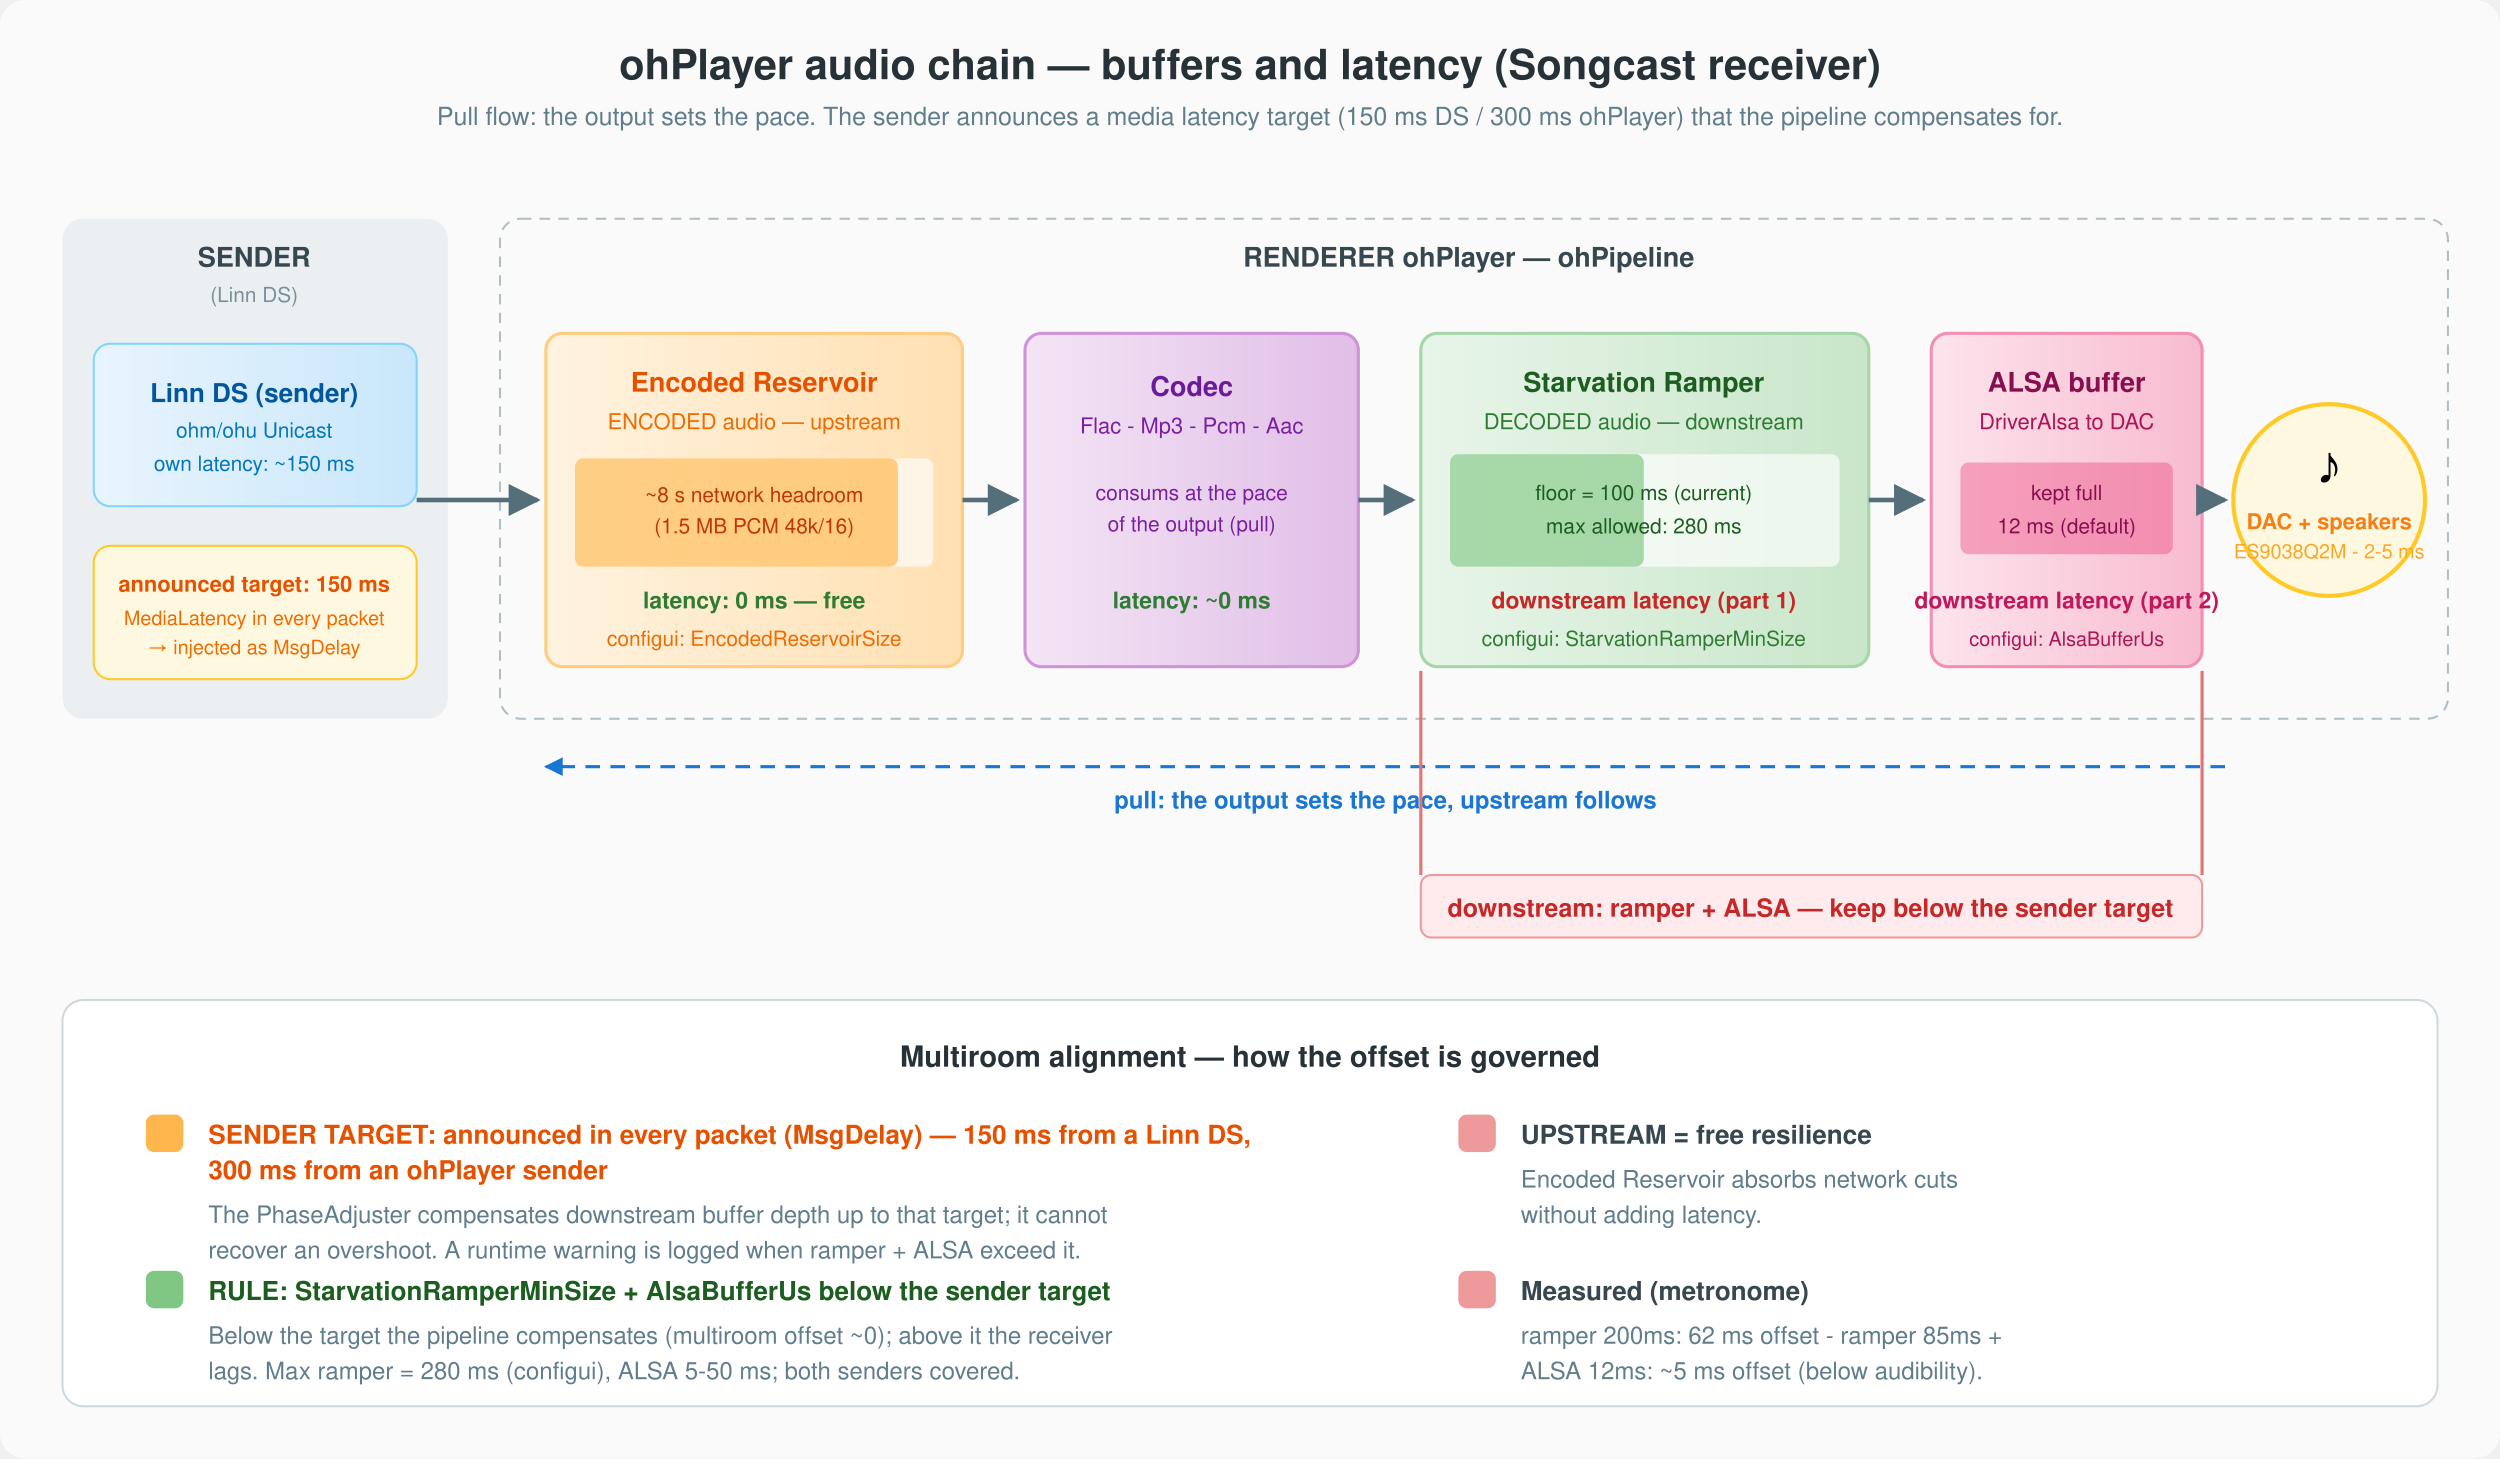
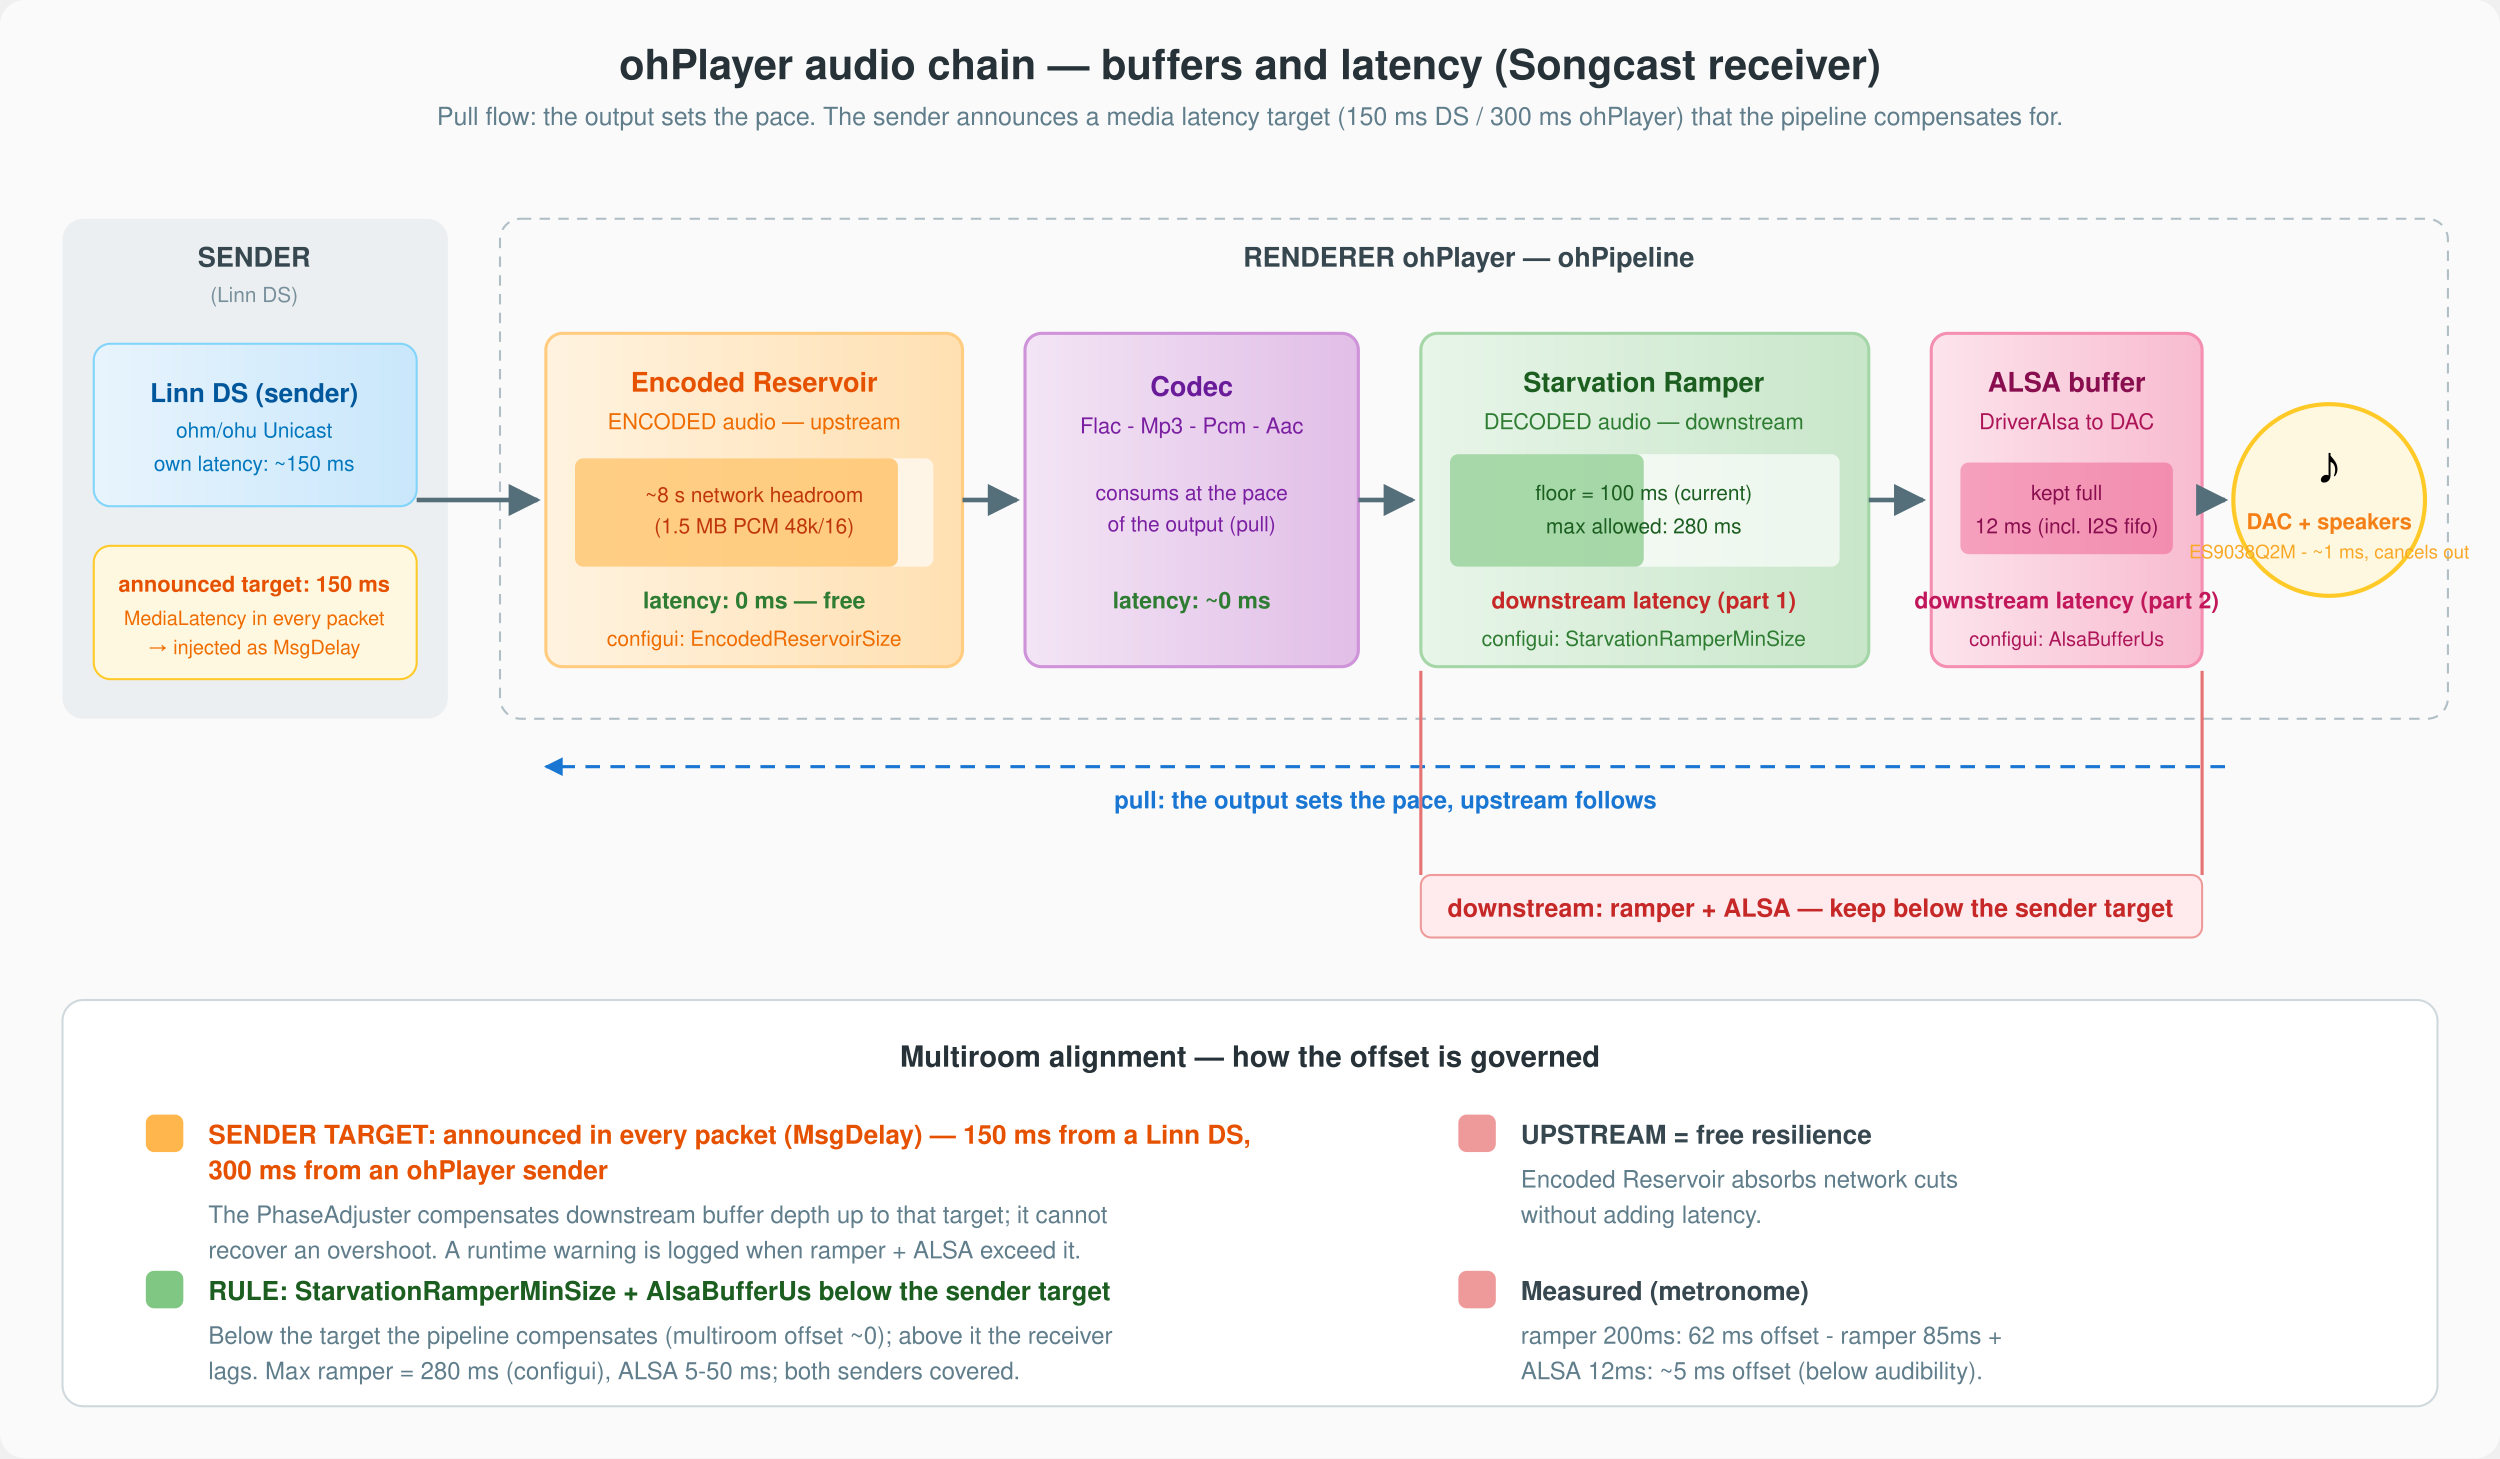
<svg xmlns="http://www.w3.org/2000/svg" width="1200" height="700" viewBox="0 0 1200 700" font-family="Helvetica, Arial, sans-serif">
  <defs>
    <linearGradient id="net" x1="0" y1="0" x2="1" y2="0">
      <stop offset="0" stop-color="#e8f4fd" />
      <stop offset="1" stop-color="#c9e7fb" />
    </linearGradient>
    <linearGradient id="encbuf" x1="0" y1="0" x2="1" y2="0">
      <stop offset="0" stop-color="#fff3e0" />
      <stop offset="1" stop-color="#ffe0b2" />
    </linearGradient>
    <linearGradient id="codec" x1="0" y1="0" x2="1" y2="0">
      <stop offset="0" stop-color="#f3e5f5" />
      <stop offset="1" stop-color="#e1bee7" />
    </linearGradient>
    <linearGradient id="sramper" x1="0" y1="0" x2="1" y2="0">
      <stop offset="0" stop-color="#e8f5e9" />
      <stop offset="1" stop-color="#c8e6c9" />
    </linearGradient>
    <linearGradient id="alsa" x1="0" y1="0" x2="1" y2="0">
      <stop offset="0" stop-color="#fce4ec" />
      <stop offset="1" stop-color="#f8bbd0" />
    </linearGradient>
    <marker id="arrow" viewBox="0 0 10 10" refX="9" refY="5" markerWidth="7" markerHeight="7" orient="auto-start-reverse">
      <path d="M 0 0 L 10 5 L 0 10 z" fill="#546e7a" />
    </marker>
    <marker id="arrowBlue" viewBox="0 0 10 10" refX="9" refY="5" markerWidth="6" markerHeight="6" orient="auto-start-reverse">
      <path d="M 0 0 L 10 5 L 0 10 z" fill="#1976d2" />
    </marker>
  </defs>
  <rect width="1200" height="700" fill="#fafafa" rx="12" />
  <text x="600" y="38" text-anchor="middle" font-size="20" font-weight="700" fill="#263238">ohPlayer audio chain — buffers and latency (Songcast receiver)</text>
  <text x="600" y="60" text-anchor="middle" font-size="12" fill="#607d8b">Pull flow: the output sets the pace. The sender announces a media latency target (150 ms DS / 300 ms ohPlayer) that the pipeline compensates for.</text>
  <rect x="30" y="105" width="185" height="240" rx="10" fill="#eceff1" />
  <text x="122" y="128" text-anchor="middle" font-size="13" font-weight="700" fill="#37474f">SENDER</text>
  <text x="122" y="145" text-anchor="middle" font-size="10" fill="#78909c">(Linn DS)</text>
  <rect x="45" y="165" width="155" height="78" rx="8" fill="url(#net)" stroke="#81d4fa" />
  <text x="122" y="193" text-anchor="middle" font-size="12.5" font-weight="600" fill="#01579b">Linn DS (sender)</text>
  <text x="122" y="210" text-anchor="middle" font-size="10" fill="#0277bd">ohm/ohu Unicast</text>
  <text x="122" y="226" text-anchor="middle" font-size="10" fill="#0277bd">own latency: ~150 ms</text>
  <rect x="45" y="262" width="155" height="64" rx="8" fill="#fff8e1" stroke="#ffca28" />
  <text x="122" y="284" text-anchor="middle" font-size="10.5" font-weight="700" fill="#e65100">announced target: 150 ms</text>
  <text x="122" y="300" text-anchor="middle" font-size="9.5" fill="#ef6c00">MediaLatency in every packet</text>
  <text x="122" y="314" text-anchor="middle" font-size="9.5" fill="#ef6c00">→ injected as MsgDelay</text>
  <rect x="240" y="105" width="935" height="240" rx="10" fill="none" stroke="#b0bec5" stroke-dasharray="5,4" />
  <text x="705" y="128" text-anchor="middle" font-size="13" font-weight="700" fill="#37474f">RENDERER ohPlayer — ohPipeline</text>
  <rect x="262" y="160" width="200" height="160" rx="8" fill="url(#encbuf)" stroke="#ffcc80" stroke-width="1.5" />
  <text x="362" y="188" text-anchor="middle" font-size="13" font-weight="700" fill="#e65100">Encoded Reservoir</text>
  <text x="362" y="206" text-anchor="middle" font-size="10.5" fill="#ef6c00">ENCODED audio — upstream</text>
  <rect x="276" y="220" width="172" height="52" rx="4" fill="#ffffff" opacity="0.65" />
  <rect x="276" y="220" width="155" height="52" rx="4" fill="#ff9800" opacity="0.45" />
  <text x="362" y="241" text-anchor="middle" font-size="10" fill="#bf360c">~8 s network headroom</text>
  <text x="362" y="256" text-anchor="middle" font-size="10" fill="#bf360c">(1.5 MB PCM 48k/16)</text>
  <text x="362" y="292" text-anchor="middle" font-size="11" font-weight="700" fill="#2e7d32">latency: 0 ms — free</text>
  <text x="362" y="310" text-anchor="middle" font-size="10" fill="#ef6c00">configui: EncodedReservoirSize</text>
  <rect x="492" y="160" width="160" height="160" rx="8" fill="url(#codec)" stroke="#ce93d8" stroke-width="1.5" />
  <text x="572" y="190" text-anchor="middle" font-size="13" font-weight="700" fill="#6a1b9a">Codec</text>
  <text x="572" y="208" text-anchor="middle" font-size="10.5" fill="#7b1fa2">Flac - Mp3 - Pcm - Aac</text>
  <text x="572" y="240" text-anchor="middle" font-size="10" fill="#7b1fa2">consums at the pace</text>
  <text x="572" y="255" text-anchor="middle" font-size="10" fill="#7b1fa2">of the output (pull)</text>
  <text x="572" y="292" text-anchor="middle" font-size="11" font-weight="600" fill="#2e7d32">latency: ~0 ms</text>
  <rect x="682" y="160" width="215" height="160" rx="8" fill="url(#sramper)" stroke="#a5d6a7" stroke-width="1.5" />
  <text x="789" y="188" text-anchor="middle" font-size="13" font-weight="700" fill="#1b5e20">Starvation Ramper</text>
  <text x="789" y="206" text-anchor="middle" font-size="10.5" fill="#2e7d32">DECODED audio — downstream</text>
  <rect x="696" y="218" width="187" height="54" rx="4" fill="#ffffff" opacity="0.65" />
  <rect x="696" y="218" width="93" height="54" rx="4" fill="#66bb6a" opacity="0.55" />
  <text x="789" y="240" text-anchor="middle" font-size="10" fill="#1b5e20">floor = 100 ms (current)</text>
  <text x="789" y="256" text-anchor="middle" font-size="10" fill="#1b5e20">max allowed: 280 ms</text>
  <text x="789" y="292" text-anchor="middle" font-size="11" font-weight="700" fill="#c62828">downstream latency (part 1)</text>
  <text x="789" y="310" text-anchor="middle" font-size="10" fill="#2e7d32">configui: StarvationRamperMinSize</text>
  <rect x="927" y="160" width="130" height="160" rx="8" fill="url(#alsa)" stroke="#f48fb1" stroke-width="1.5" />
  <text x="992" y="188" text-anchor="middle" font-size="13" font-weight="700" fill="#880e4f">ALSA buffer</text>
  <text x="992" y="206" text-anchor="middle" font-size="10.5" fill="#ad1457">DriverAlsa to DAC</text>
  <rect x="941" y="222" width="102" height="44" rx="4" fill="#ec407a" opacity="0.4" />
  <text x="992" y="240" text-anchor="middle" font-size="10" fill="#880e4f">kept full</text>
-   <text x="992" y="256" text-anchor="middle" font-size="10" fill="#880e4f">12 ms (default)</text>
+   <text x="992" y="256" text-anchor="middle" font-size="10" fill="#880e4f">12 ms (incl. I2S fifo)</text>
  <text x="992" y="292" text-anchor="middle" font-size="11" font-weight="600" fill="#c2185b">downstream latency (part 2)</text>
  <text x="992" y="310" text-anchor="middle" font-size="9.5" fill="#ad1457">configui: AlsaBufferUs</text>
  <circle cx="1118" cy="240" r="46" fill="#fff8e1" stroke="#ffca28" stroke-width="2" />
  <text x="1118" y="232" text-anchor="middle" font-size="20">♪</text>
  <text x="1118" y="254" text-anchor="middle" font-size="10.5" font-weight="600" fill="#f57f17">DAC + speakers</text>
-   <text x="1118" y="268" text-anchor="middle" font-size="9.5" fill="#f9a825">ES9038Q2M - 2-5 ms</text>
+   <text x="1118" y="268" text-anchor="middle" font-size="9" fill="#f9a825">ES9038Q2M - ~1 ms, cancels out</text>
  <line x1="200" y1="240" x2="258" y2="240" stroke="#546e7a" stroke-width="2.2" marker-end="url(#arrow)" />
  <line x1="462" y1="240" x2="488" y2="240" stroke="#546e7a" stroke-width="2.2" marker-end="url(#arrow)" />
  <line x1="652" y1="240" x2="678" y2="240" stroke="#546e7a" stroke-width="2.2" marker-end="url(#arrow)" />
  <line x1="897" y1="240" x2="923" y2="240" stroke="#546e7a" stroke-width="2.2" marker-end="url(#arrow)" />
  <line x1="1057" y1="240" x2="1068" y2="240" stroke="#546e7a" stroke-width="2.2" marker-end="url(#arrow)" />
  <line x1="1068" y1="368" x2="262" y2="368" stroke="#1976d2" stroke-width="1.5" stroke-dasharray="7,5" marker-end="url(#arrowBlue)" />
  <text x="665" y="388" text-anchor="middle" font-size="11.5" font-weight="600" fill="#1976d2">pull: the output sets the pace, upstream follows</text>
  <line x1="682" y1="322" x2="682" y2="420" stroke="#e57373" stroke-width="1.5" />
  <line x1="1057" y1="322" x2="1057" y2="420" stroke="#e57373" stroke-width="1.5" />
  <rect x="682" y="420" width="375" height="30" rx="5" fill="#ffebee" stroke="#ef9a9a" />
  <text x="869" y="440" text-anchor="middle" font-size="12" font-weight="700" fill="#c62828">downstream: ramper + ALSA — keep below the sender target</text>
  <rect x="30" y="480" width="1140" height="195" rx="10" fill="#ffffff" stroke="#cfd8dc" />
  <text x="600" y="512" text-anchor="middle" font-size="14" font-weight="700" fill="#263238">Multiroom alignment — how the offset is governed</text>
  <rect x="70" y="535" width="18" height="18" rx="4" fill="#ffb74d" />
  <text x="100" y="549" font-size="12.5" font-weight="700" fill="#e65100">SENDER TARGET: announced in every packet (MsgDelay) — 150 ms from a Linn DS,</text>
  <text x="100" y="566" font-size="12.5" font-weight="700" fill="#e65100">300 ms from an ohPlayer sender</text>
  <text x="100" y="587" font-size="11.5" fill="#607d8b">The PhaseAdjuster compensates downstream buffer depth up to that target; it cannot</text>
  <text x="100" y="604" font-size="11.5" fill="#607d8b">recover an overshoot. A runtime warning is logged when ramper + ALSA exceed it.</text>
  <rect x="70" y="610" width="18" height="18" rx="4" fill="#81c784" />
  <text x="100" y="624" font-size="12.5" font-weight="700" fill="#1b5e20">RULE: StarvationRamperMinSize + AlsaBufferUs below the sender target</text>
  <text x="100" y="645" font-size="11.5" fill="#607d8b">Below the target the pipeline compensates (multiroom offset ~0); above it the receiver</text>
  <text x="100" y="662" font-size="11.5" fill="#607d8b">lags. Max ramper = 280 ms (configui), ALSA 5-50 ms; both senders covered.</text>
  <rect x="700" y="535" width="18" height="18" rx="4" fill="#ef9a9a" />
  <text x="730" y="549" font-size="12.5" font-weight="700" fill="#37474f">UPSTREAM = free resilience</text>
  <text x="730" y="570" font-size="11.5" fill="#607d8b">Encoded Reservoir absorbs network cuts</text>
  <text x="730" y="587" font-size="11.5" fill="#607d8b">without adding latency.</text>
  <rect x="700" y="610" width="18" height="18" rx="4" fill="#ef9a9a" />
  <text x="730" y="624" font-size="12.5" font-weight="700" fill="#37474f">Measured (metronome)</text>
  <text x="730" y="645" font-size="11.5" fill="#607d8b">ramper 200ms: 62 ms offset - ramper 85ms +</text>
  <text x="730" y="662" font-size="11.5" fill="#607d8b">ALSA 12ms: ~5 ms offset (below audibility).</text>
</svg>
